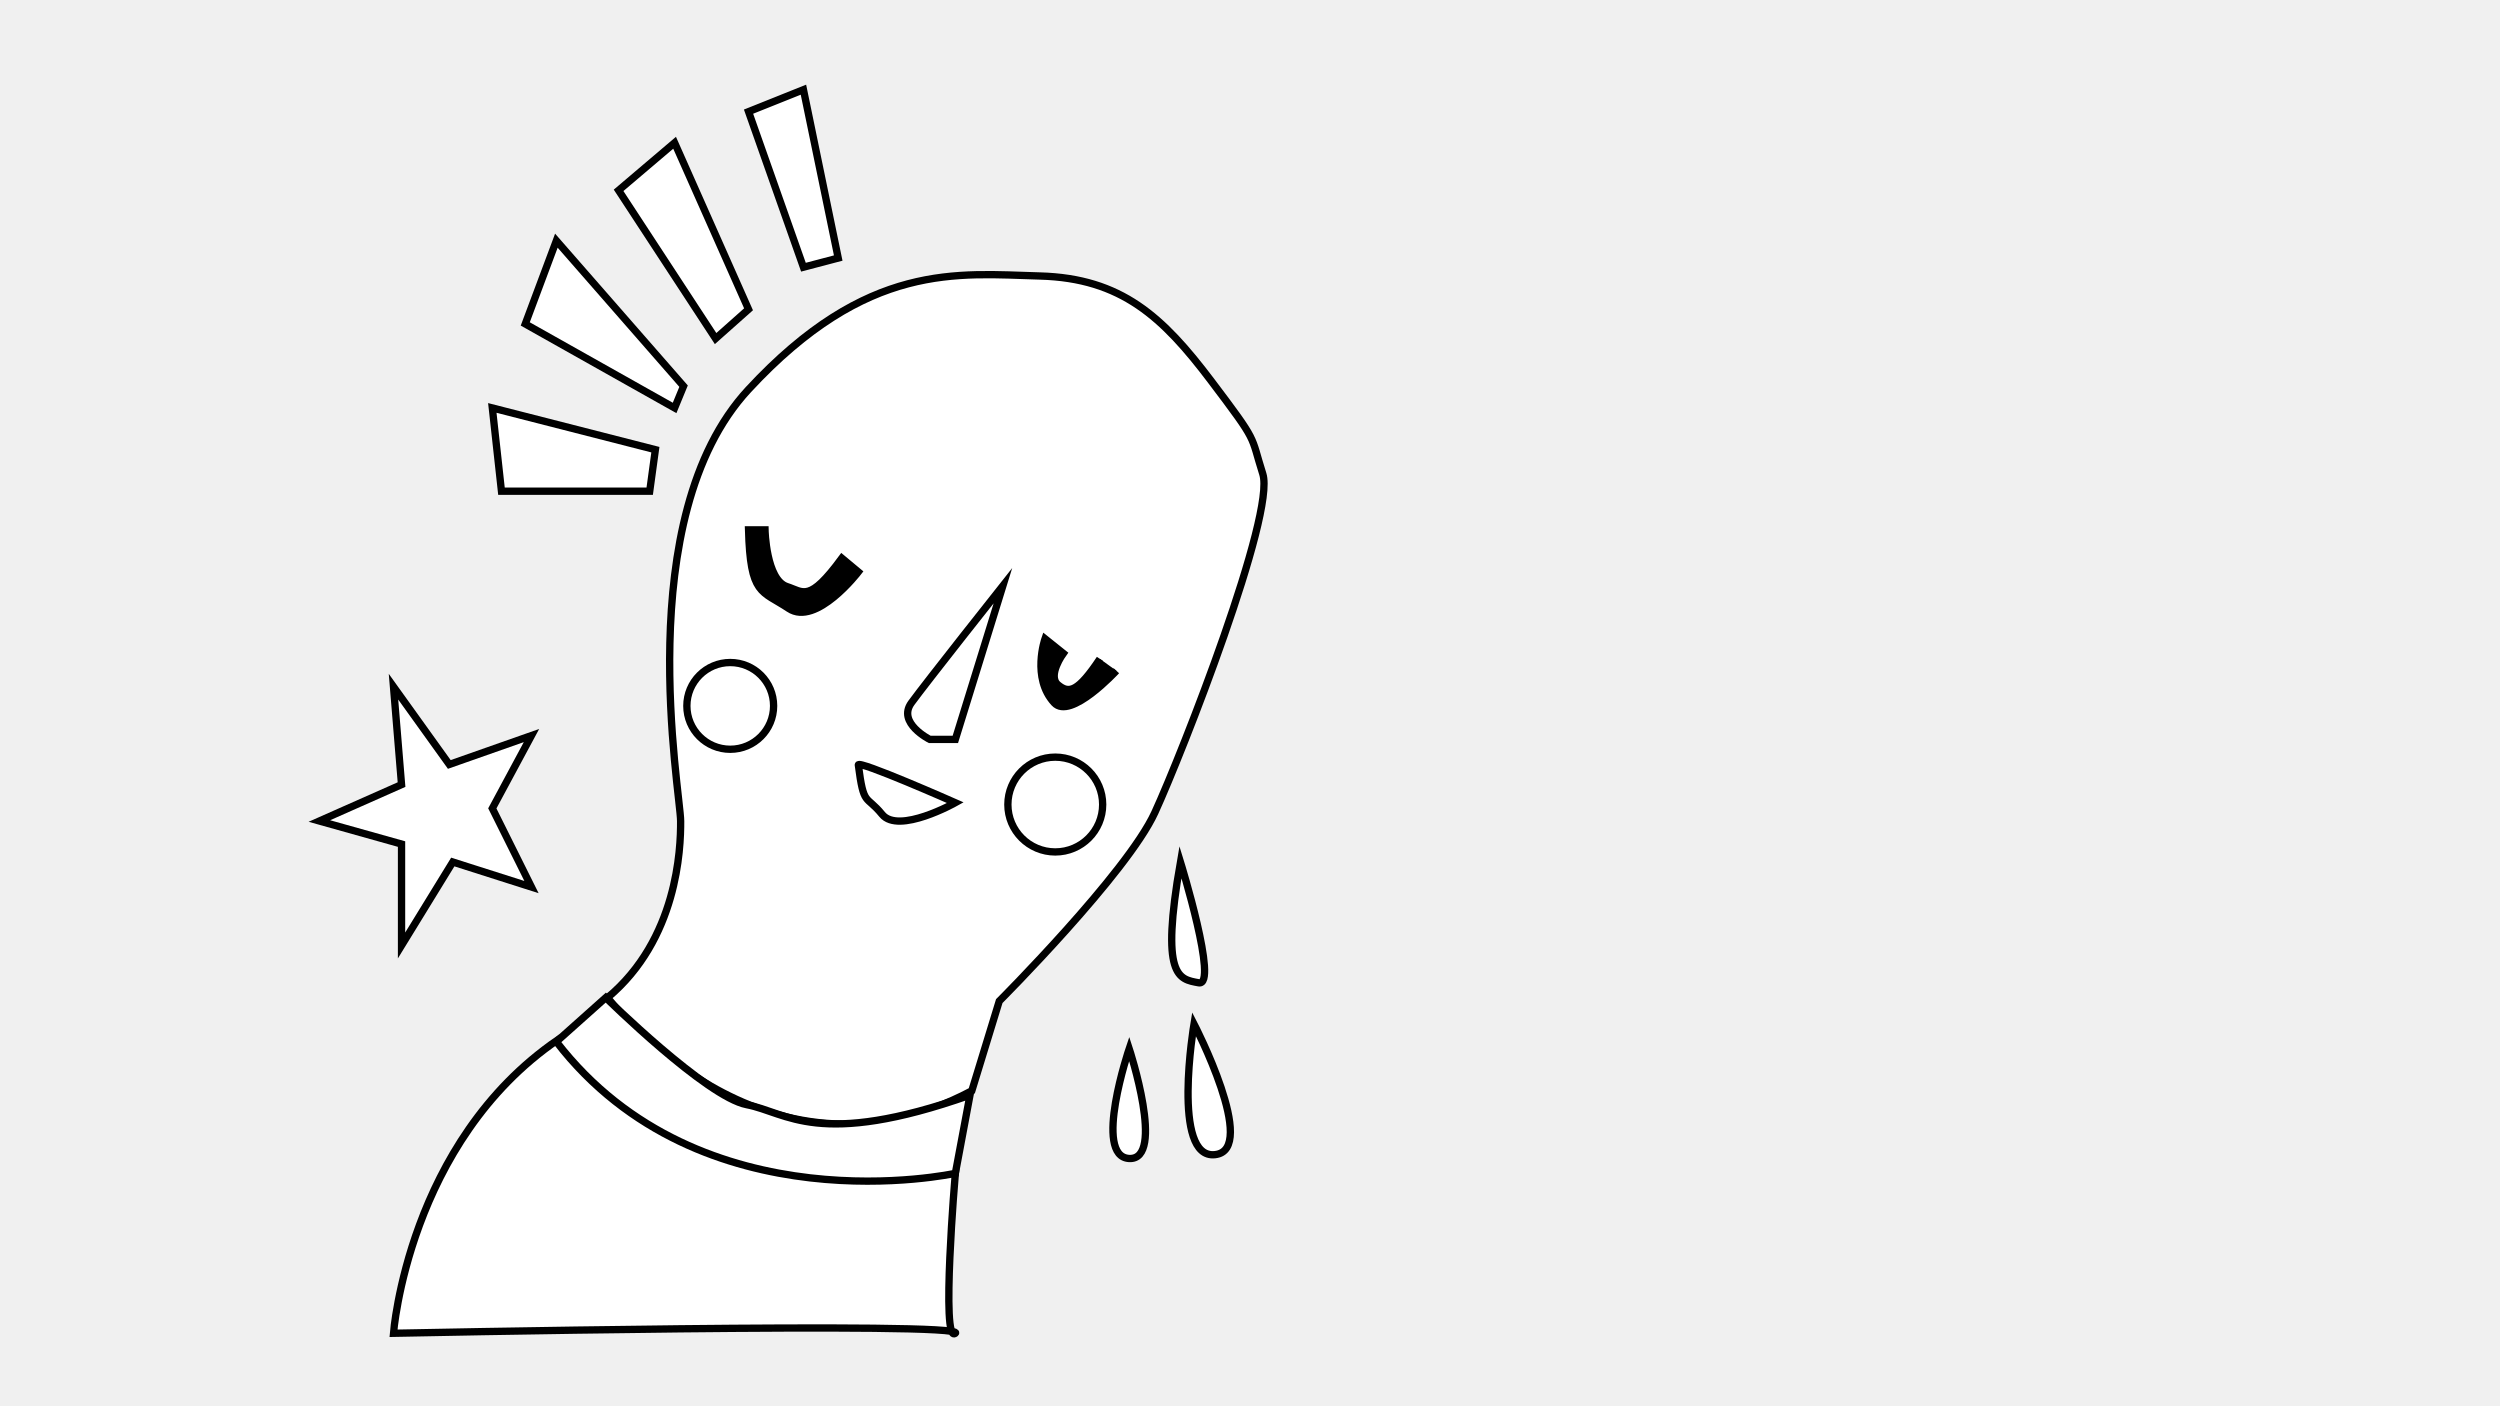
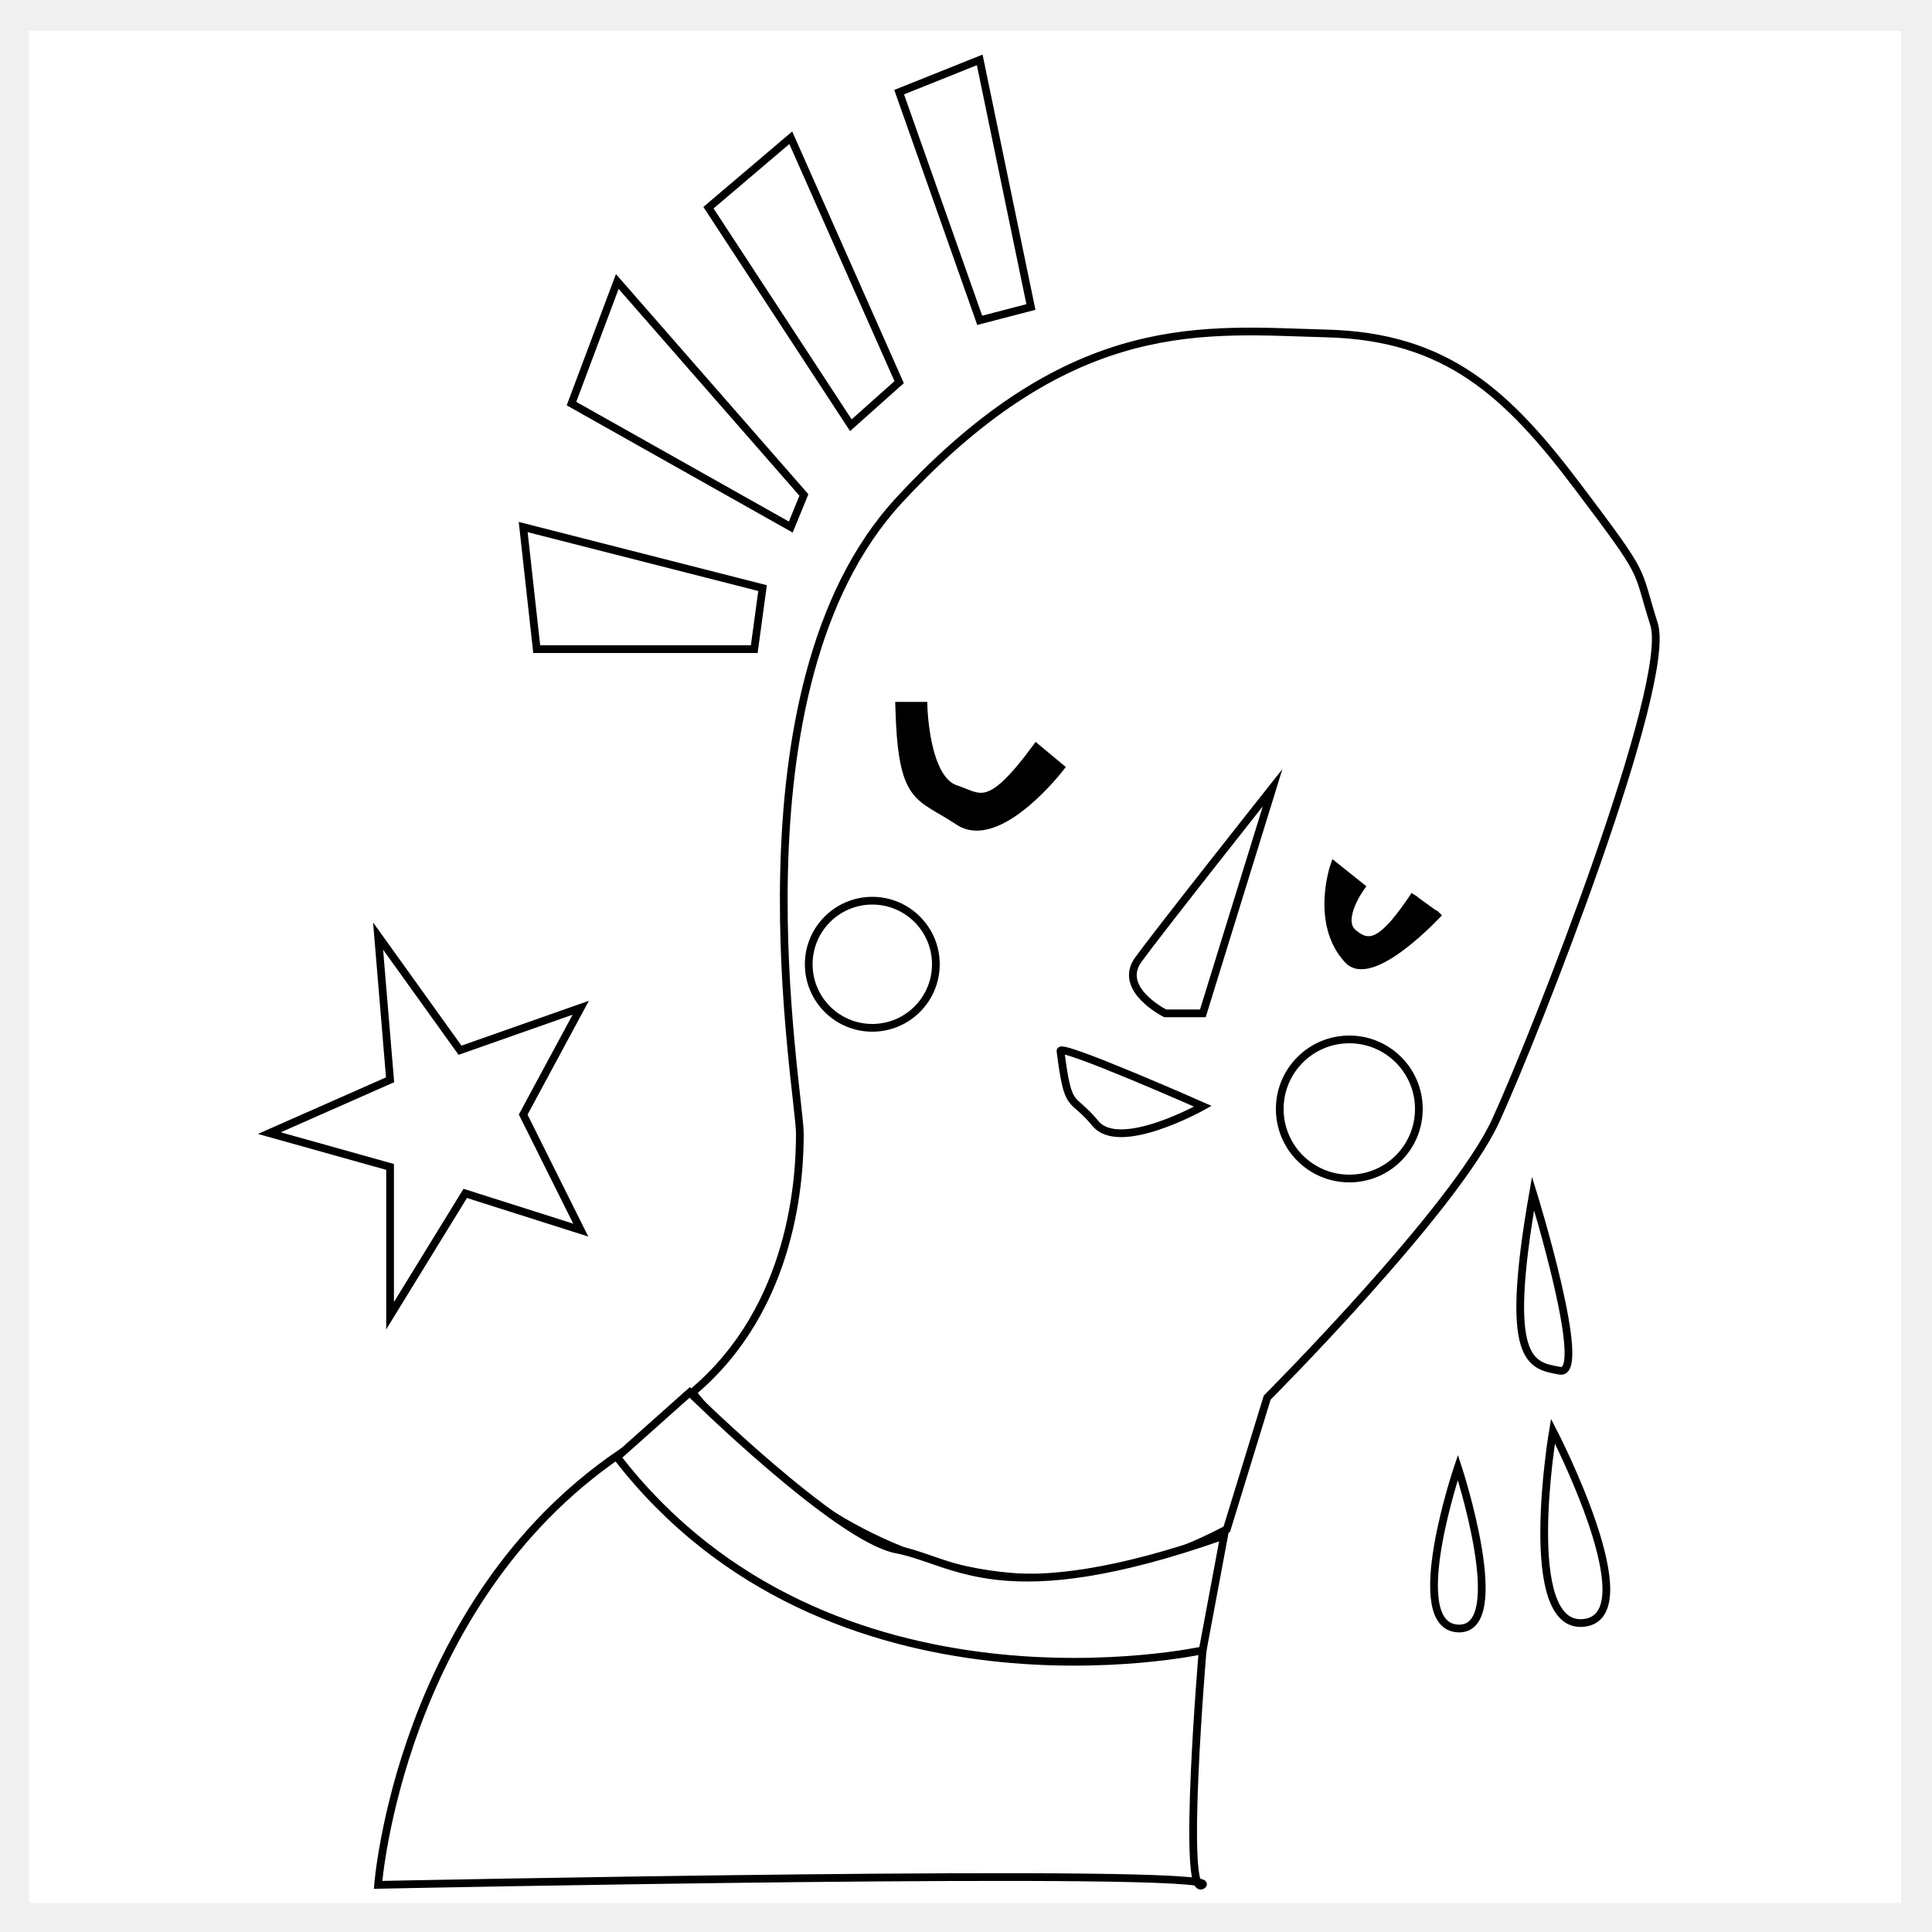
- <svg xmlns="http://www.w3.org/2000/svg" version="1.1" id="little-dude" x="0px" y="0px" viewBox="0 0 1366 768" enable-background="new 0 0 1366 768" xml:space="preserve">
-   <path id="face" fill="#FFFFFF" stroke="#000000" stroke-width="4" stroke-miterlimit="10" d="M332,545.1c0,0,84,111.9,199,50.9  l15-49c0,0,69.8-69.9,85-103s66-163,59-185s-2-16.2-28.3-51s-48.9-56-93.6-57.2c-44.7-1.2-94.2-8.1-159.2,62.1s-37,220.4-37,235.8  C372,464,370.1,513.2,332,545.1z" />
+ <svg xmlns="http://www.w3.org/2000/svg" version="1.1" id="little-dude" x="0px" y="0px" viewBox="0 0 1000 1000" enable-background="new 0 0 1000 1000" xml:space="preserve">
+   <rect id="background" x="15" y="16" fill="#FFFFFF" width="969" height="969" />
+   <path id="face" fill="#FFFFFF" stroke="#000000" stroke-width="4" stroke-miterlimit="10" d="M358.4,720.7  c0,0,116.8,155.6,276.6,70.8l20.9-68.1c0,0,97-97.2,118.2-143.2c21.1-46,91.8-226.6,82-257.2c-9.7-30.6-2.8-22.5-39.3-70.9  s-68-77.9-130.1-79.5s-131-11.3-221.3,86.3s-51.4,306.4-51.4,327.8C414,607.9,411.4,676.3,358.4,720.7z" />
  <g id="eyes">
-     <path id="left_eye" stroke="#000000" stroke-width="4" stroke-miterlimit="10" d="M409,289.5h9c0,0,0.6,27.3,12,31   c9,2.9,12,9,30-15.5l9,7.5c0,0-23,30-38,20S410,325.5,409,289.5z" />
-     <path stroke="#000000" stroke-width="4" stroke-miterlimit="10" d="M610,366.5c0,0-25.1,27.3-34,17.5c-12.5-13.6-5-35-5-35l10,8   c0,0-8.9,12.2-2.9,17.2S589,378,601,360" />
+     <path id="left_eye" stroke="#000000" stroke-width="4" stroke-miterlimit="10" d="M465.4,365.3H478c0,0,0.8,38,16.7,43.1   c12.5,4,16.7,12.5,41.7-21.5l12.5,10.4c0,0-32,41.7-52.8,27.8C475.2,411.2,466.8,415.4,465.4,365.3z" />
+     <path stroke="#000000" stroke-width="4" stroke-miterlimit="10" d="M744.9,472.4c0,0-34.9,38-47.3,24.3c-17.4-18.9-7-48.7-7-48.7   l13.9,11.1c0,0-12.4,17-4,23.9c8.3,7,15.2,5.3,31.8-19.7" />
  </g>
-   <path id="nose" fill="#FFFFFF" stroke="#000000" stroke-width="4" stroke-miterlimit="10" d="M508,404c0,0-18-9-10-20s50-64,50-64  l-26,84H508z" />
-   <path id="mouth" fill="#FFFFFF" stroke="#000000" stroke-width="4" stroke-miterlimit="10" d="M469,418c-0.4-3,53,20.6,53,20.6  s-31,17.4-40,6.4S472,441,469,418z" />
-   <path id="shirt" fill="#FFFFFF" stroke="#000000" stroke-width="4" stroke-miterlimit="10" d="M215,728.5c0,0,8-104.5,90-160.5  c0,0,54,94,217,73c0,0-8,94,0,87.5S215,728.5,215,728.5z" />
-   <path id="collar" fill="#FFFFFF" stroke="#000000" stroke-width="4" stroke-miterlimit="10" d="M331,545.1c0,0,55,54.3,77,58.5  s39,24.1,122-5.2l-8,42.7c0,0-139,30.6-218-71.9L331,545.1z" />
+   <path id="nose" fill="#FFFFFF" stroke="#000000" stroke-width="4" stroke-miterlimit="10" d="M603.1,524.5c0,0-25-12.5-13.9-27.8  s69.5-89,69.5-89l-36.1,116.8H603.1z" />
+   <path id="mouth" fill="#FFFFFF" stroke="#000000" stroke-width="4" stroke-miterlimit="10" d="M548.9,544  c-0.6-4.2,73.7,28.6,73.7,28.6s-43.1,24.2-55.6,8.9C554.4,566.2,553,576,548.9,544z" />
+   <path id="shirt" fill="#FFFFFF" stroke="#000000" stroke-width="4" stroke-miterlimit="10" d="M195.7,975.6  c0,0,11.1-145.3,125.1-223.1c0,0,75.1,130.7,301.7,101.5c0,0-11.1,130.7,0,121.6S195.7,975.6,195.7,975.6z" />
+   <path id="collar" fill="#FFFFFF" stroke="#000000" stroke-width="4" stroke-miterlimit="10" d="M357,720.7c0,0,76.5,75.5,107,81.3  c30.6,5.8,54.2,33.5,169.6-7.2l-11.1,59.4c0,0-193.2,42.5-303.1-100L357,720.7z" />
  <g id="drops">
-     <path id="drop-3" fill="#FFFFFF" stroke="#000000" stroke-width="4" stroke-miterlimit="10" d="M645,471c-11,63-1,64,10,66   S645,471,645,471z" />
-     <path id="drop-2" fill="#FFFFFF" stroke="#000000" stroke-width="4" stroke-miterlimit="10" d="M617,573c0,0-20,59,0,60   S617,573,617,573z" />
-     <path id="drop-1" fill="#FFFFFF" stroke="#000000" stroke-width="4" stroke-miterlimit="10" d="M652.4,559.5   c0,0-12.5,74.1,11.5,71.4C688,628.3,652.4,559.5,652.4,559.5z" />
+     <path id="drop-3" fill="#FFFFFF" stroke="#000000" stroke-width="4" stroke-miterlimit="10" d="M793.5,617.7   c-15.3,87.6-1.4,89,13.9,91.8C822.7,712.2,793.5,617.7,793.5,617.7z" />
+     <path id="drop-2" fill="#FFFFFF" stroke="#000000" stroke-width="4" stroke-miterlimit="10" d="M754.6,759.5c0,0-27.8,82,0,83.4   C782.4,844.3,754.6,759.5,754.6,759.5z" />
+     <path id="drop-1" fill="#FFFFFF" stroke="#000000" stroke-width="4" stroke-miterlimit="10" d="M803.8,740.7c0,0-17.4,103,16,99.3   C853.3,836.3,803.8,740.7,803.8,740.7z" />
  </g>
-   <polygon id="line-4" fill="#FFFFFF" stroke="#000000" stroke-width="4" stroke-miterlimit="10" points="458,141 439,49 409,61   439,146 " />
-   <polygon id="line-3" fill="#FFFFFF" stroke="#000000" stroke-width="4" stroke-miterlimit="10" points="391,185 409,169 368.6,78   338,104 " />
-   <polygon id="line-2" fill="#FFFFFF" stroke="#000000" stroke-width="4" stroke-miterlimit="10" points="368.6,222.9 373.5,211   304,131.5 287,177 " />
-   <polygon id="line-1" fill="#FFFFFF" stroke="#000000" stroke-width="4" stroke-miterlimit="10" points="358.1,245.7 355,268.4   274,268.4 269,222.9 " />
-   <circle id="cheek-left" fill="#FFFFFF" stroke="#000000" stroke-width="4" stroke-miterlimit="10" cx="399" cy="385.7" r="23.7" />
-   <circle id="cheek-right" fill="#FFFFFF" stroke="#000000" stroke-width="4" stroke-miterlimit="10" cx="576.6" cy="439.6" r="25.9" />
-   <polygon id="star" fill="#FFFFFF" stroke="#000000" stroke-width="4" stroke-miterlimit="10" points="215,375.2 219.4,428.7   174.5,448.6 219.4,461.2 219.4,516.6 247.4,471 290.4,484.7 269,441.7 290.4,401.9 245.5,417.7 " />
+   <polygon id="line-4" fill="#FFFFFF" stroke="#000000" stroke-width="4" stroke-miterlimit="10" points="533.6,158.9 507.1,31   465.4,47.7 507.1,165.8 " />
+   <polygon id="line-3" fill="#FFFFFF" stroke="#000000" stroke-width="4" stroke-miterlimit="10" points="440.4,220.1 465.4,197.8   409.3,71.3 366.7,107.5 " />
+   <polygon id="line-2" fill="#FFFFFF" stroke="#000000" stroke-width="4" stroke-miterlimit="10" points="409.3,272.8 416.1,256.2   319.5,145.7 295.8,208.9 " />
+   <polygon id="line-1" fill="#FFFFFF" stroke="#000000" stroke-width="4" stroke-miterlimit="10" points="394.7,304.4 390.4,336   277.8,336 270.8,272.8 " />
+   <circle id="cheek-left" fill="#FFFFFF" stroke="#000000" stroke-width="4" stroke-miterlimit="10" cx="451.5" cy="499.1" r="32.9" />
+   <circle id="cheek-right" fill="#FFFFFF" stroke="#000000" stroke-width="4" stroke-miterlimit="10" cx="698.4" cy="574" r="36" />
+   <polygon id="star" fill="#FFFFFF" stroke="#000000" stroke-width="4" stroke-miterlimit="10" points="195.7,484.5 201.9,558.9   139.4,586.5 201.9,604 201.9,681 240.8,617.7 300.6,636.7 270.8,576.9 300.6,521.6 238.1,543.6 " />
</svg>
